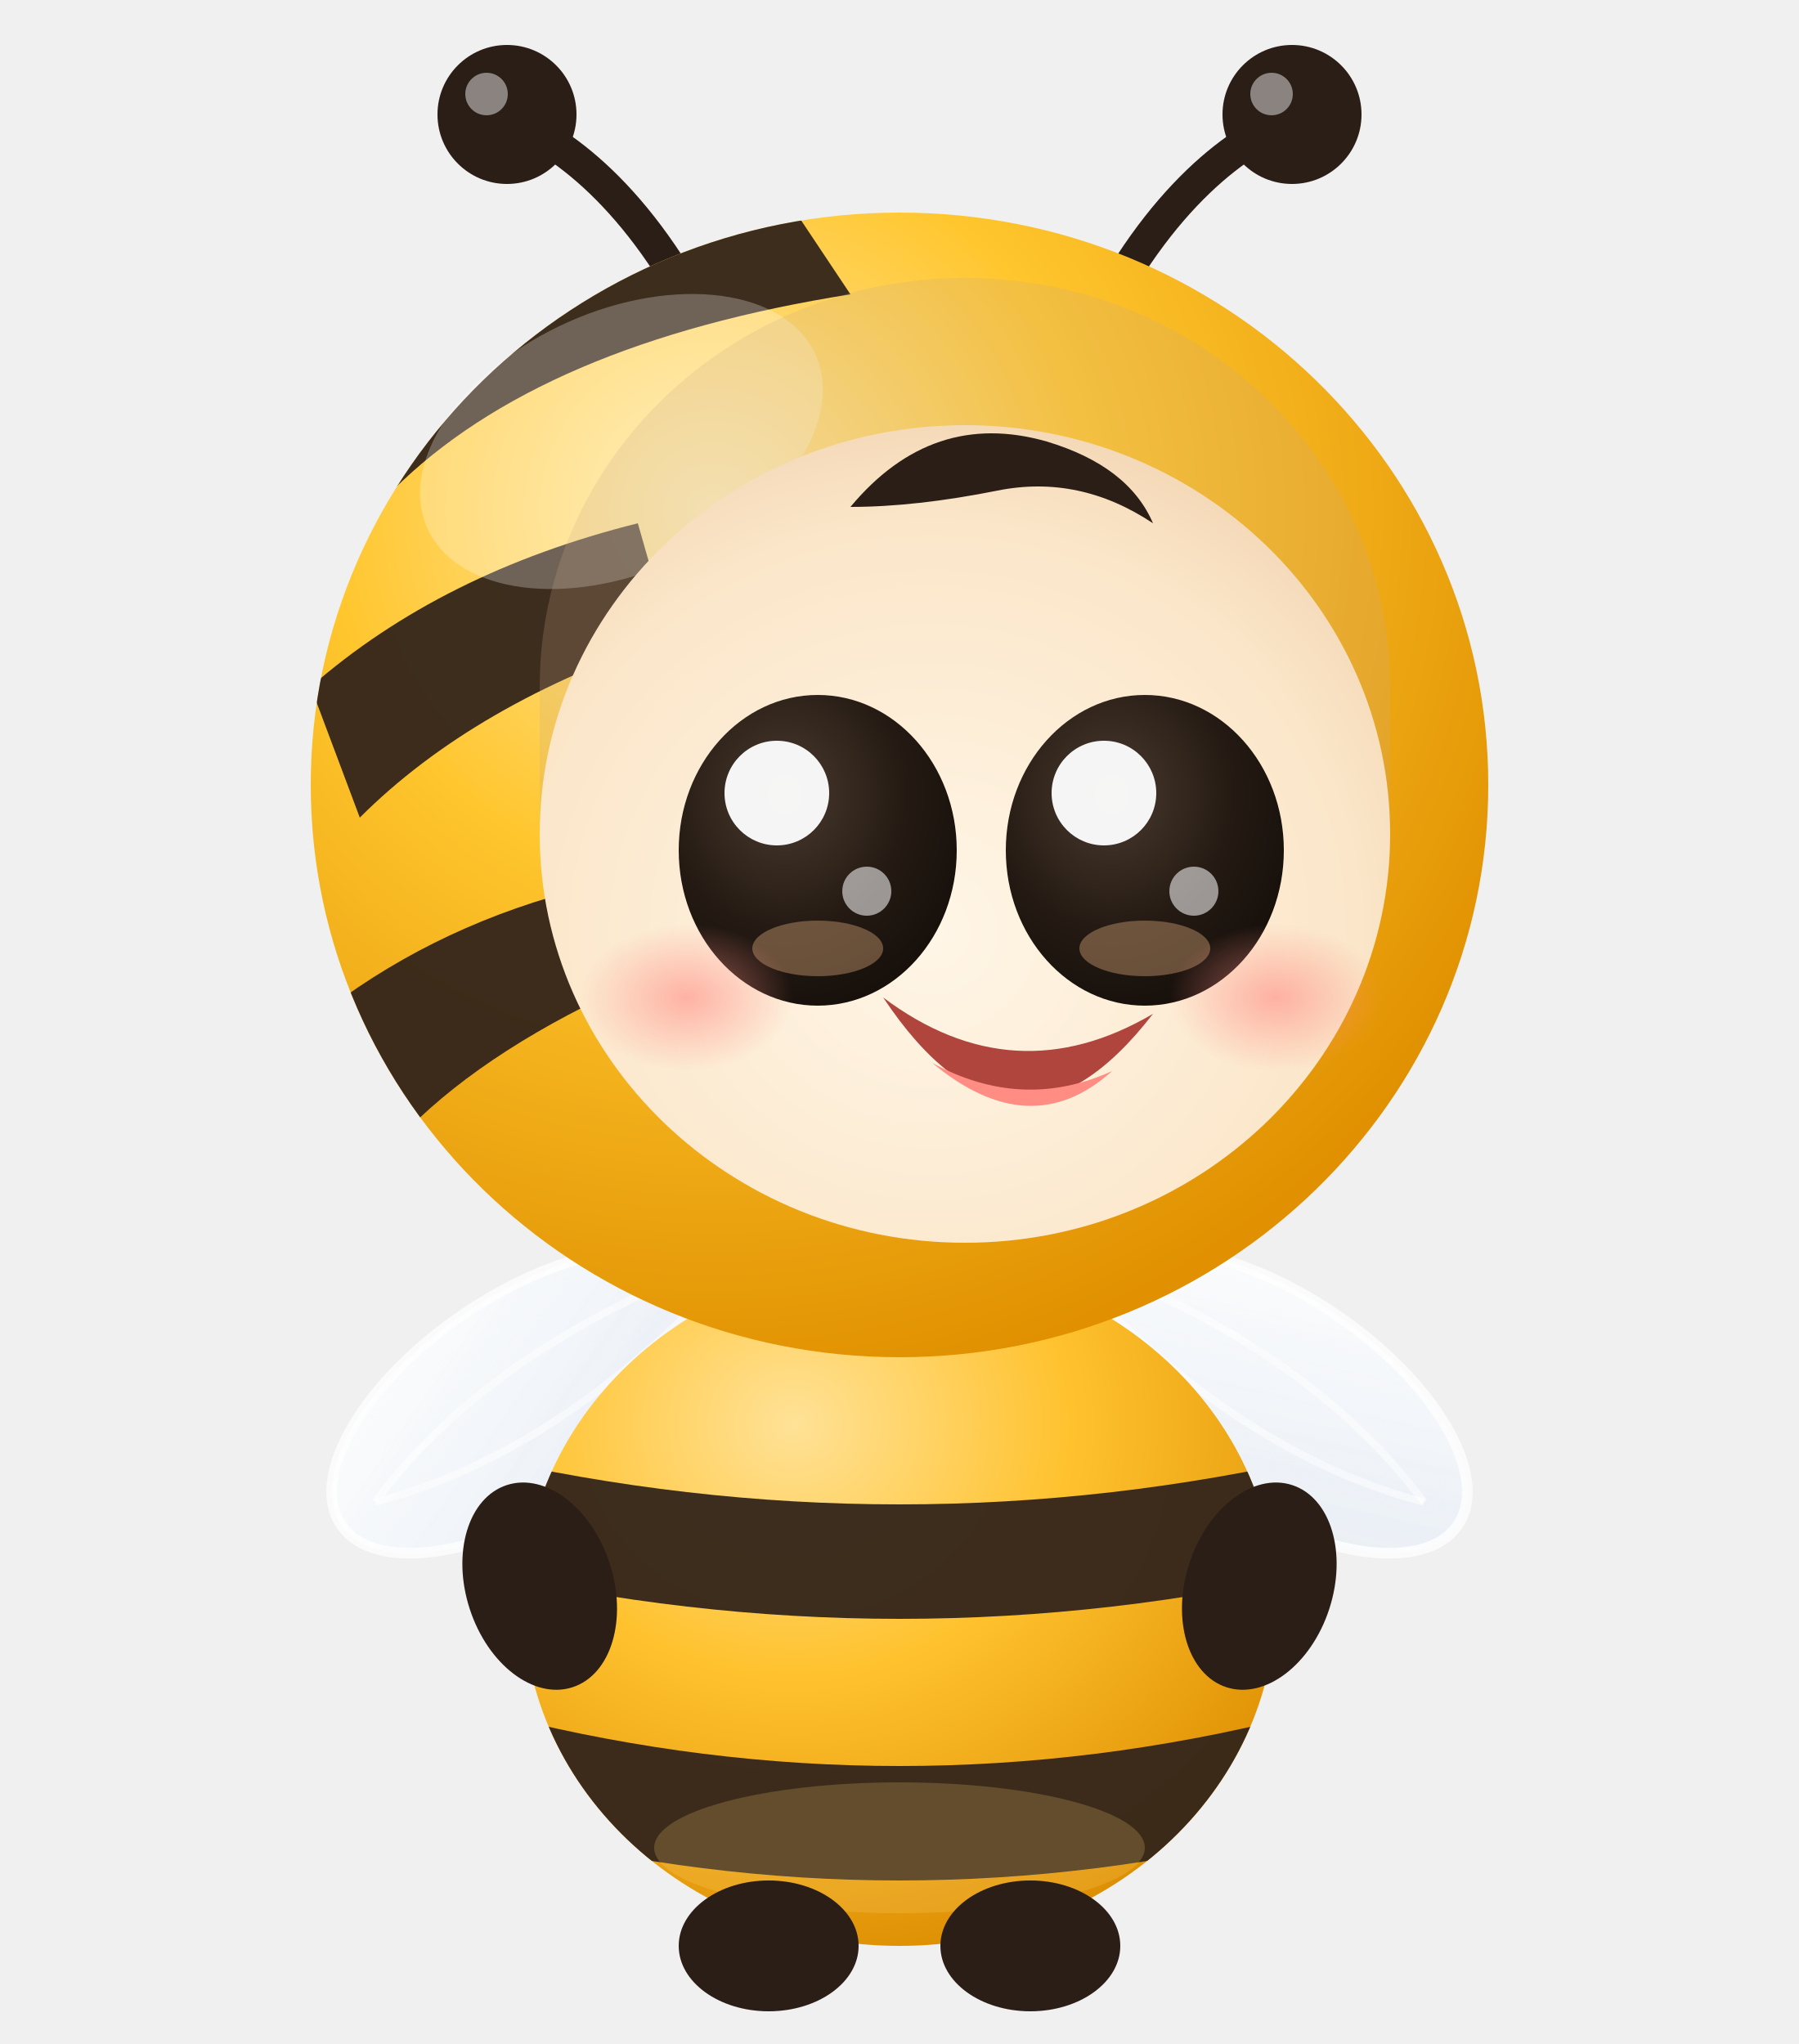
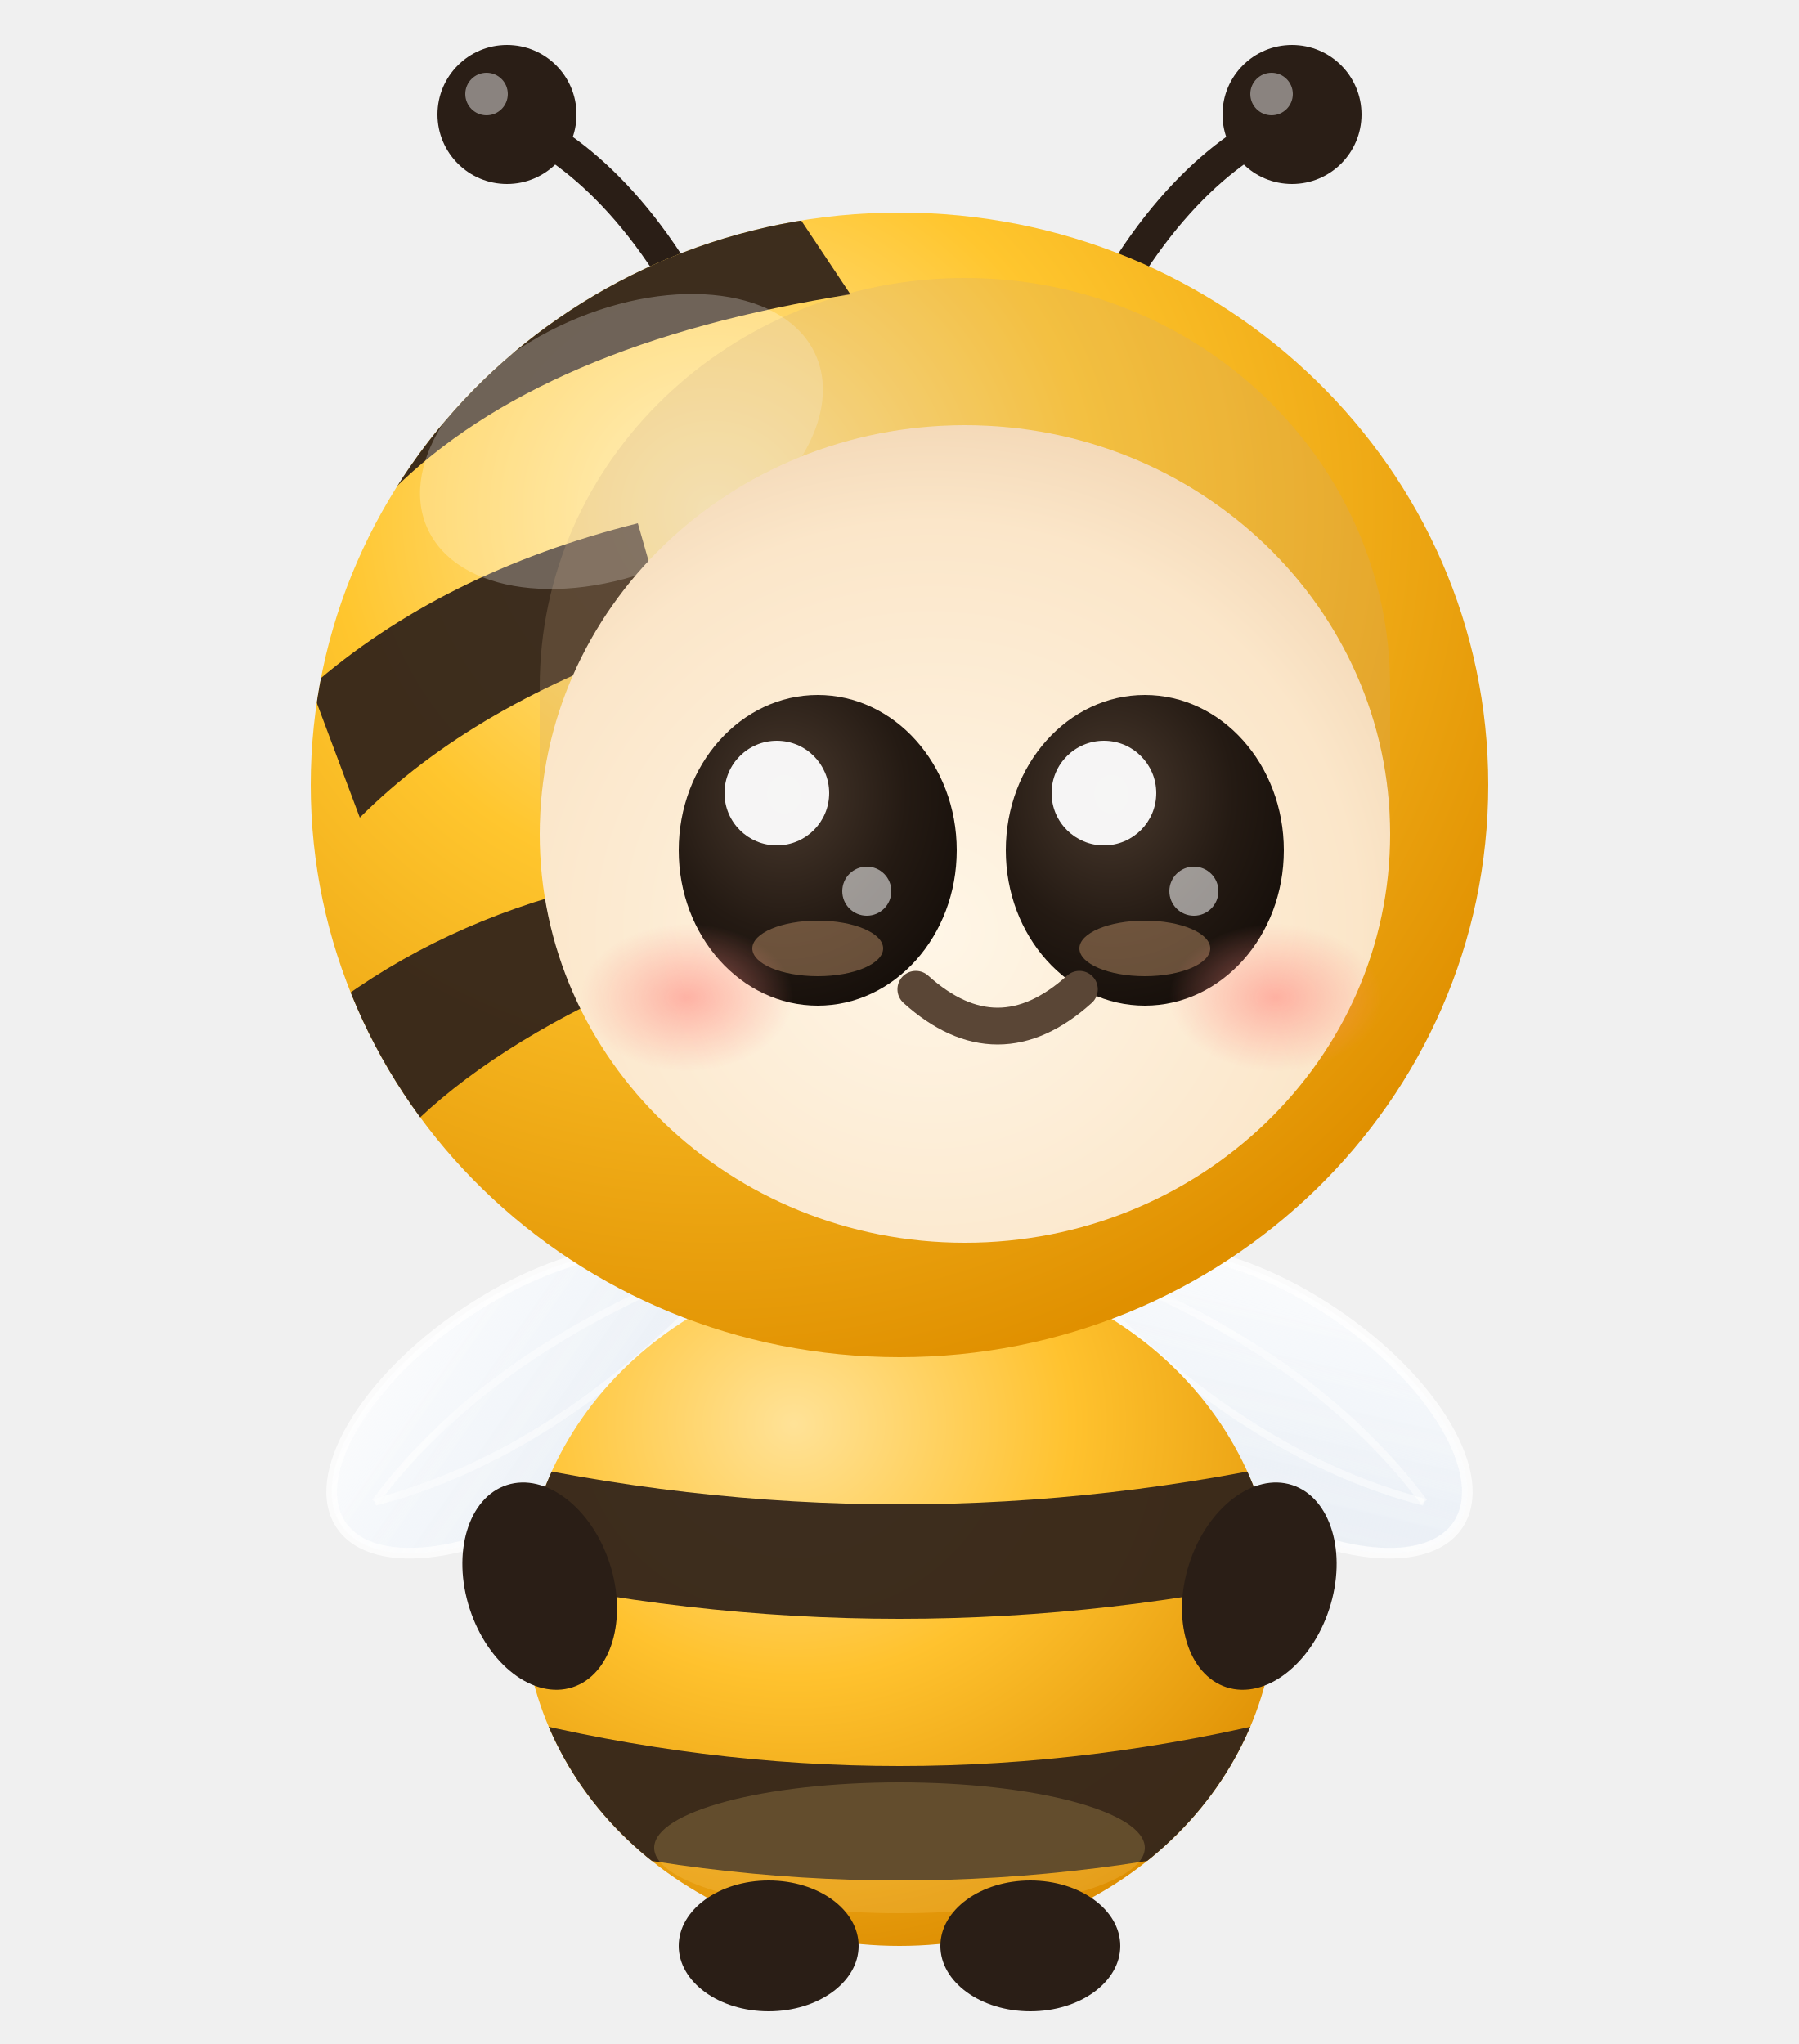
<svg xmlns="http://www.w3.org/2000/svg" viewBox="0 0 220 250" width="220" height="250">
  <defs>
    <radialGradient id="hoodG" cx="34%" cy="26%" r="78%">
      <stop offset="0%" stop-color="#FFE9A8" />
      <stop offset="42%" stop-color="#FFC62E" />
      <stop offset="100%" stop-color="#E09000" />
    </radialGradient>
    <radialGradient id="faceG" cx="46%" cy="62%" r="72%">
      <stop offset="0%" stop-color="#FFF6E7" />
      <stop offset="70%" stop-color="#FBE6C9" />
      <stop offset="100%" stop-color="#EFD0AC" />
    </radialGradient>
    <radialGradient id="bodyG" cx="36%" cy="24%" r="82%">
      <stop offset="0%" stop-color="#FFE297" />
      <stop offset="45%" stop-color="#FFC22E" />
      <stop offset="100%" stop-color="#DC8C00" />
    </radialGradient>
    <linearGradient id="wingG" x1="0.1" y1="0" x2="0.9" y2="1">
      <stop offset="0%" stop-color="#FFFFFF" stop-opacity=".95" />
      <stop offset="55%" stop-color="#F2F8FF" stop-opacity=".62" />
      <stop offset="100%" stop-color="#DCEBFF" stop-opacity=".28" />
    </linearGradient>
    <radialGradient id="eyeG" cx="38%" cy="32%" r="80%">
      <stop offset="0%" stop-color="#4A3A2E" />
      <stop offset="55%" stop-color="#241A13" />
      <stop offset="100%" stop-color="#120C08" />
    </radialGradient>
    <radialGradient id="blushG" cx="50%" cy="50%" r="50%">
      <stop offset="0%" stop-color="#FF8E86" stop-opacity=".62" />
      <stop offset="100%" stop-color="#FF8E86" stop-opacity="0" />
    </radialGradient>
    <clipPath id="hoodClip">
      <ellipse cx="110" cy="96" rx="72" ry="70" />
    </clipPath>
    <clipPath id="bodyClip">
      <ellipse cx="110" cy="196" rx="46" ry="42" />
    </clipPath>
  </defs>
  <g stroke="#2A1E16" stroke-width="4" stroke-linecap="round" fill="none">
    <path d="M88 44 C 80 26, 70 18, 63 15" />
    <path d="M132 44 C 140 26, 150 18, 157 15" />
  </g>
  <circle cx="62" cy="14" r="8.5" fill="#2A1E16" />
  <circle cx="158" cy="14" r="8.5" fill="#2A1E16" />
  <circle cx="59.5" cy="11.5" r="2.6" fill="#fff" opacity=".45" />
  <circle cx="155.5" cy="11.5" r="2.6" fill="#fff" opacity=".45" />
  <g opacity=".95">
    <g transform="rotate(-34 84 158)">
      <ellipse cx="60" cy="158" rx="27" ry="13" fill="url(#wingG)" stroke="#fff" stroke-opacity=".8" stroke-width="1.3" />
      <g stroke="#fff" stroke-opacity=".5" stroke-width=".9" fill="none">
        <path d="M38 158 Q58 151 84 156" />
        <path d="M38 158 Q58 165 84 160" />
      </g>
    </g>
    <g transform="rotate(34 136 158)">
      <ellipse cx="160" cy="158" rx="27" ry="13" fill="url(#wingG)" stroke="#fff" stroke-opacity=".8" stroke-width="1.3" />
      <g stroke="#fff" stroke-opacity=".5" stroke-width=".9" fill="none">
        <path d="M182 158 Q162 151 136 156" />
        <path d="M182 158 Q162 165 136 160" />
      </g>
    </g>
  </g>
  <ellipse cx="110" cy="196" rx="46" ry="42" fill="url(#bodyG)" />
  <g clip-path="url(#bodyClip)" fill="#33251A" opacity=".95">
    <path d="M58 178 Q110 190 162 178 L162 192 Q110 204 58 192 Z" />
    <path d="M62 210 Q110 222 158 210 L158 224 Q110 236 62 224 Z" />
  </g>
  <ellipse cx="110" cy="226" rx="30" ry="8" fill="#FFD97A" opacity=".2" />
  <g fill="#2A1E16">
    <ellipse cx="66" cy="194" rx="9" ry="13" transform="rotate(-18 66 194)" />
    <ellipse cx="154" cy="194" rx="9" ry="13" transform="rotate(18 154 194)" />
    <ellipse cx="94" cy="238" rx="11" ry="8" />
    <ellipse cx="126" cy="238" rx="11" ry="8" />
  </g>
  <ellipse cx="110" cy="96" rx="72" ry="70" fill="url(#hoodG)" />
  <g clip-path="url(#hoodClip)" fill="#33251A" opacity=".95">
    <path d="M38 44 Q60 28 96 24 L104 36 Q66 42 48 60 Z" />
    <path d="M38 84 Q54 70 78 64 L82 78 Q58 86 44 100 Z" />
    <path d="M42 122 Q56 112 74 108 L78 120 Q60 128 50 138 Z" />
  </g>
  <ellipse cx="76" cy="54" rx="26" ry="16" fill="#fff" opacity=".26" transform="rotate(-24 76 54)" />
  <ellipse cx="118" cy="102" rx="52" ry="50" fill="url(#faceG)" />
  <path d="M66 102 A52 50 0 0 1 170 102 L170 84 A52 50 0 0 0 66 84 Z" fill="#C8A882" opacity=".22" />
-   <path d="M104 62 Q114 50 128 54 Q138 57 141 64 Q132 58 122 60 Q112 62 104 62 Z" fill="#2A1E16" />
  <g>
    <ellipse cx="100" cy="104" rx="17" ry="19" fill="url(#eyeG)" />
    <circle cx="95" cy="97" r="6.4" fill="#fff" opacity=".95" />
    <circle cx="106" cy="109" r="3" fill="#fff" opacity=".55" />
    <ellipse cx="100" cy="116" rx="8" ry="3.4" fill="#C79A6E" opacity=".45" />
  </g>
  <g>
    <ellipse cx="140" cy="104" rx="17" ry="19" fill="url(#eyeG)" />
    <circle cx="135" cy="97" r="6.4" fill="#fff" opacity=".95" />
    <circle cx="146" cy="109" r="3" fill="#fff" opacity=".55" />
    <ellipse cx="140" cy="116" rx="8" ry="3.4" fill="#C79A6E" opacity=".45" />
  </g>
  <ellipse cx="84" cy="122" rx="13" ry="9" fill="url(#blushG)" />
  <ellipse cx="156" cy="122" rx="13" ry="9" fill="url(#blushG)" />
-   <path d="M108 122 q16 24 33 2 q-17 10 -33 -2 Z" fill="#B0453E" />
-   <path d="M114 130 q12 10 22 1 q-11 5 -22 -1 Z" fill="#FF8D84" />
+   <path d="M112 121 q10 9 20 0" stroke="#5A4636" stroke-width="4.5" fill="none" stroke-linecap="round" />
</svg>
